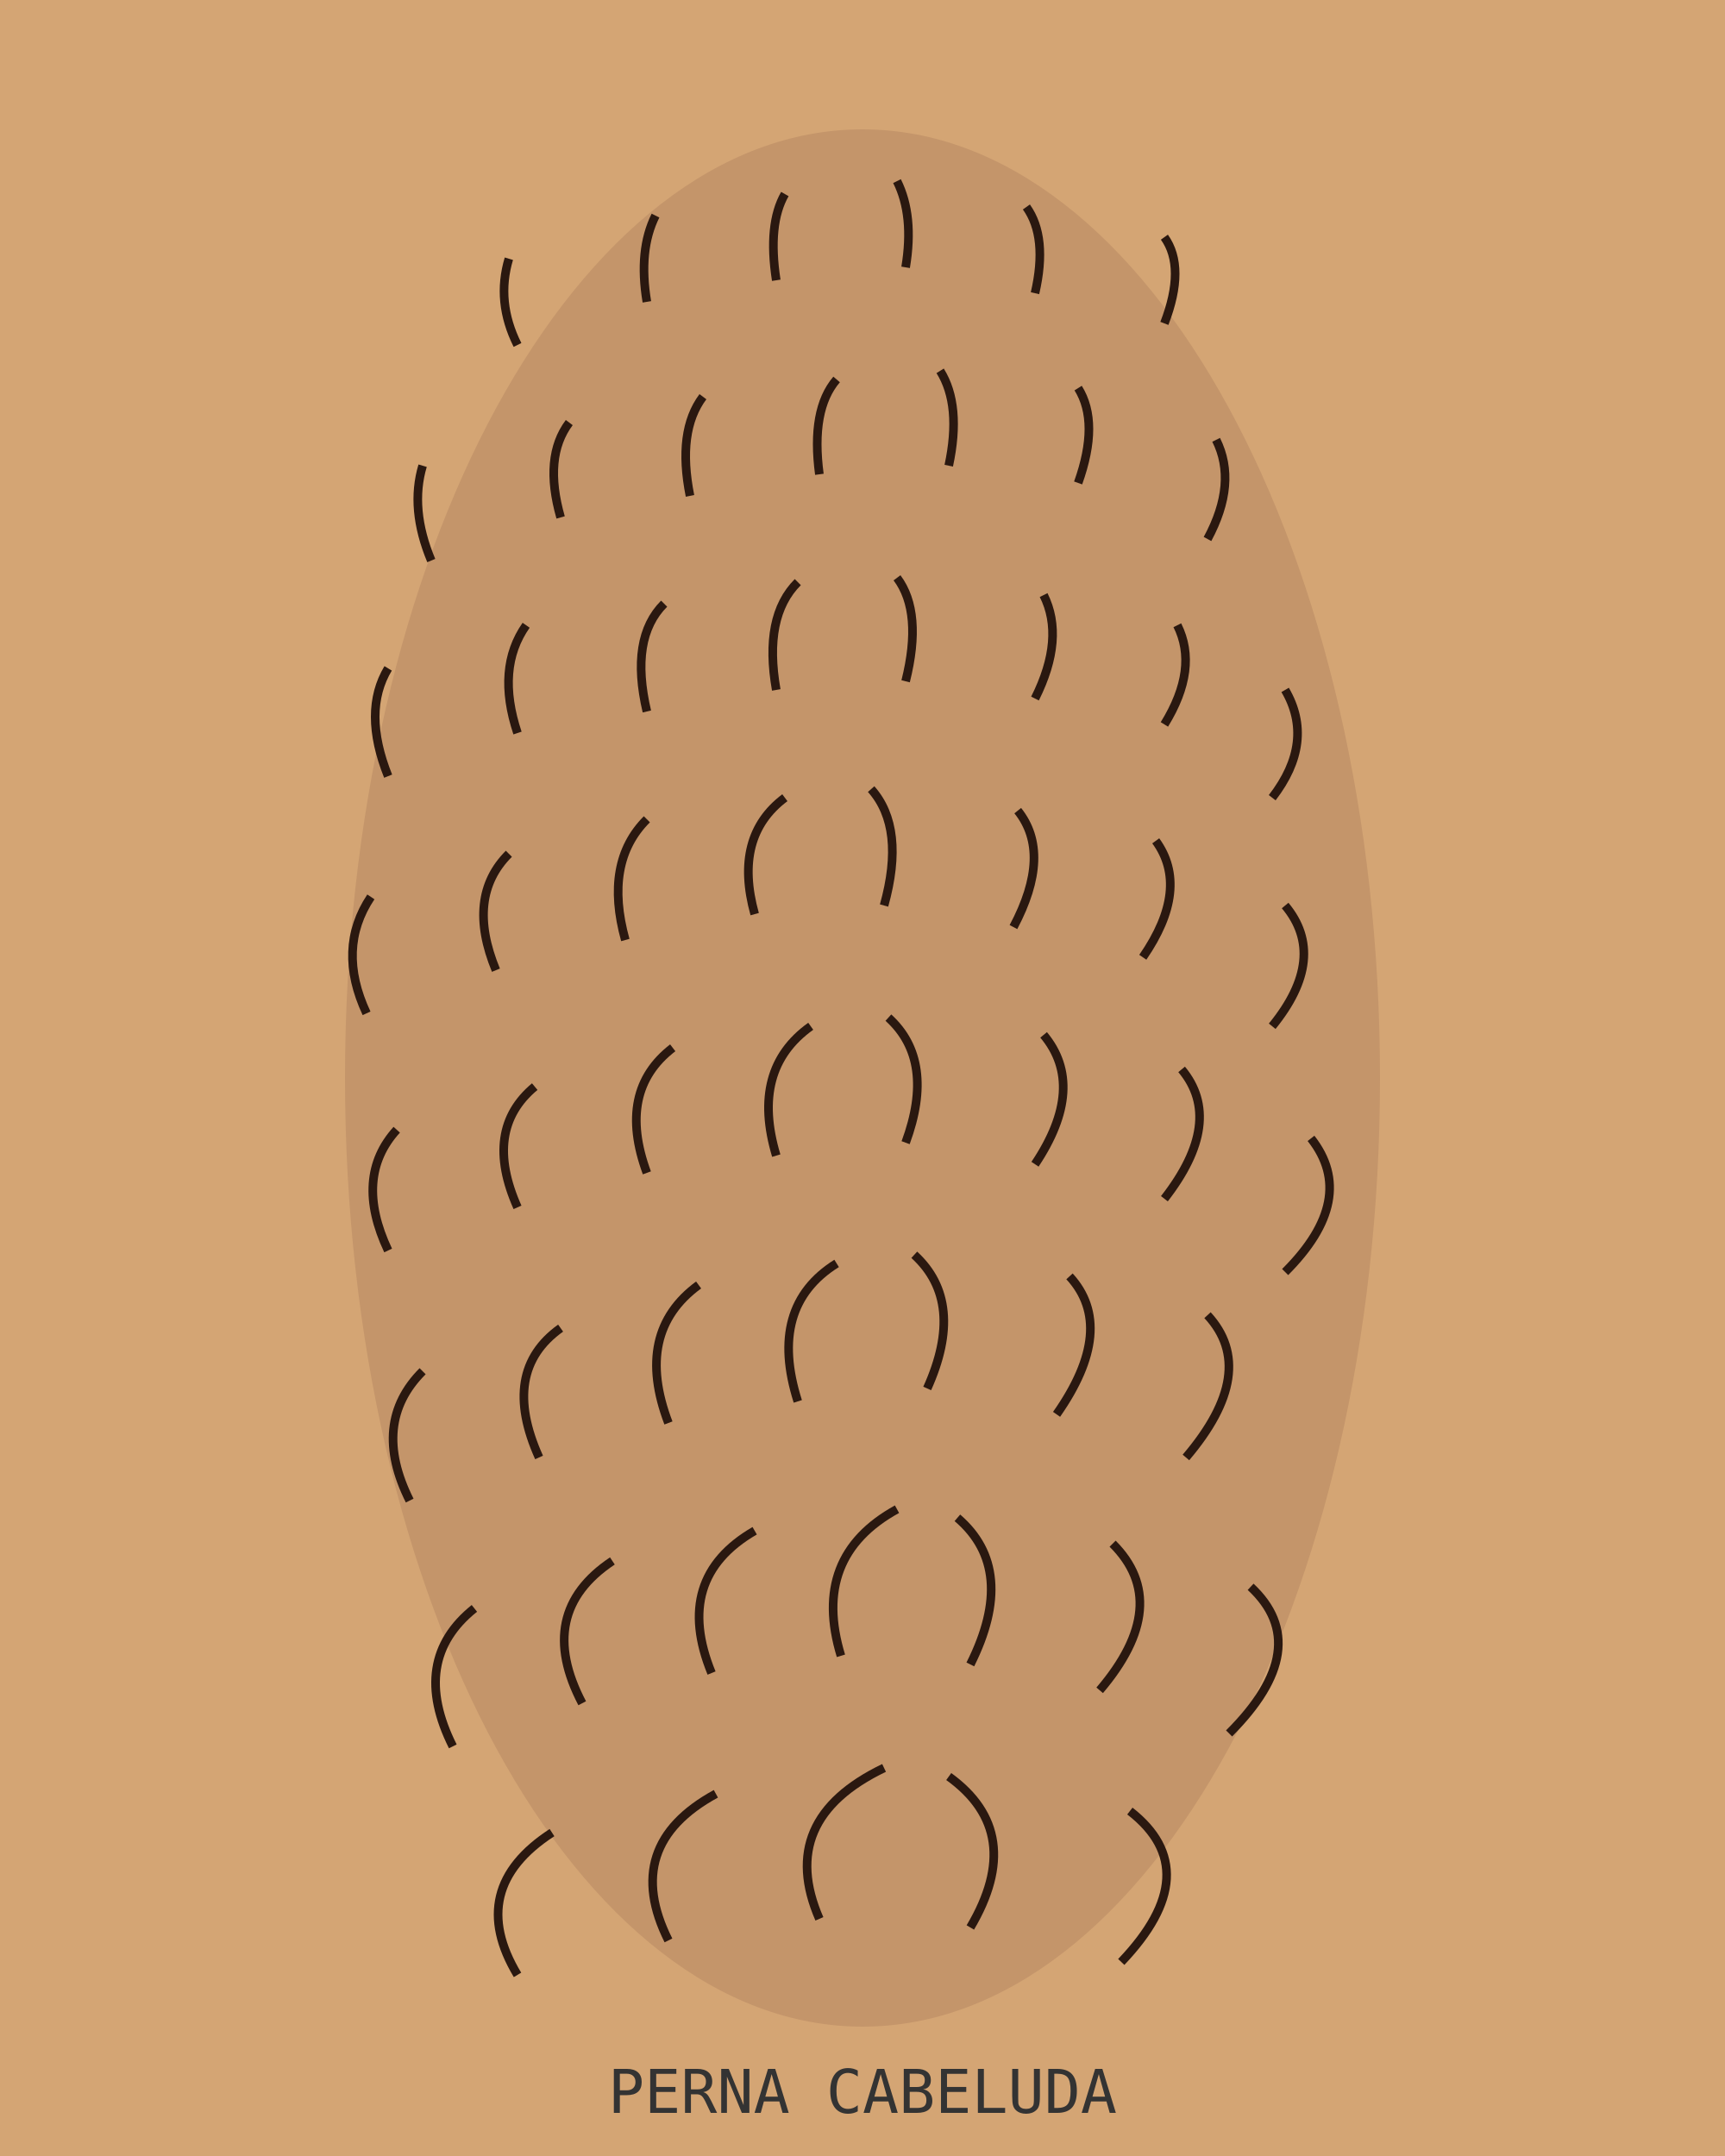
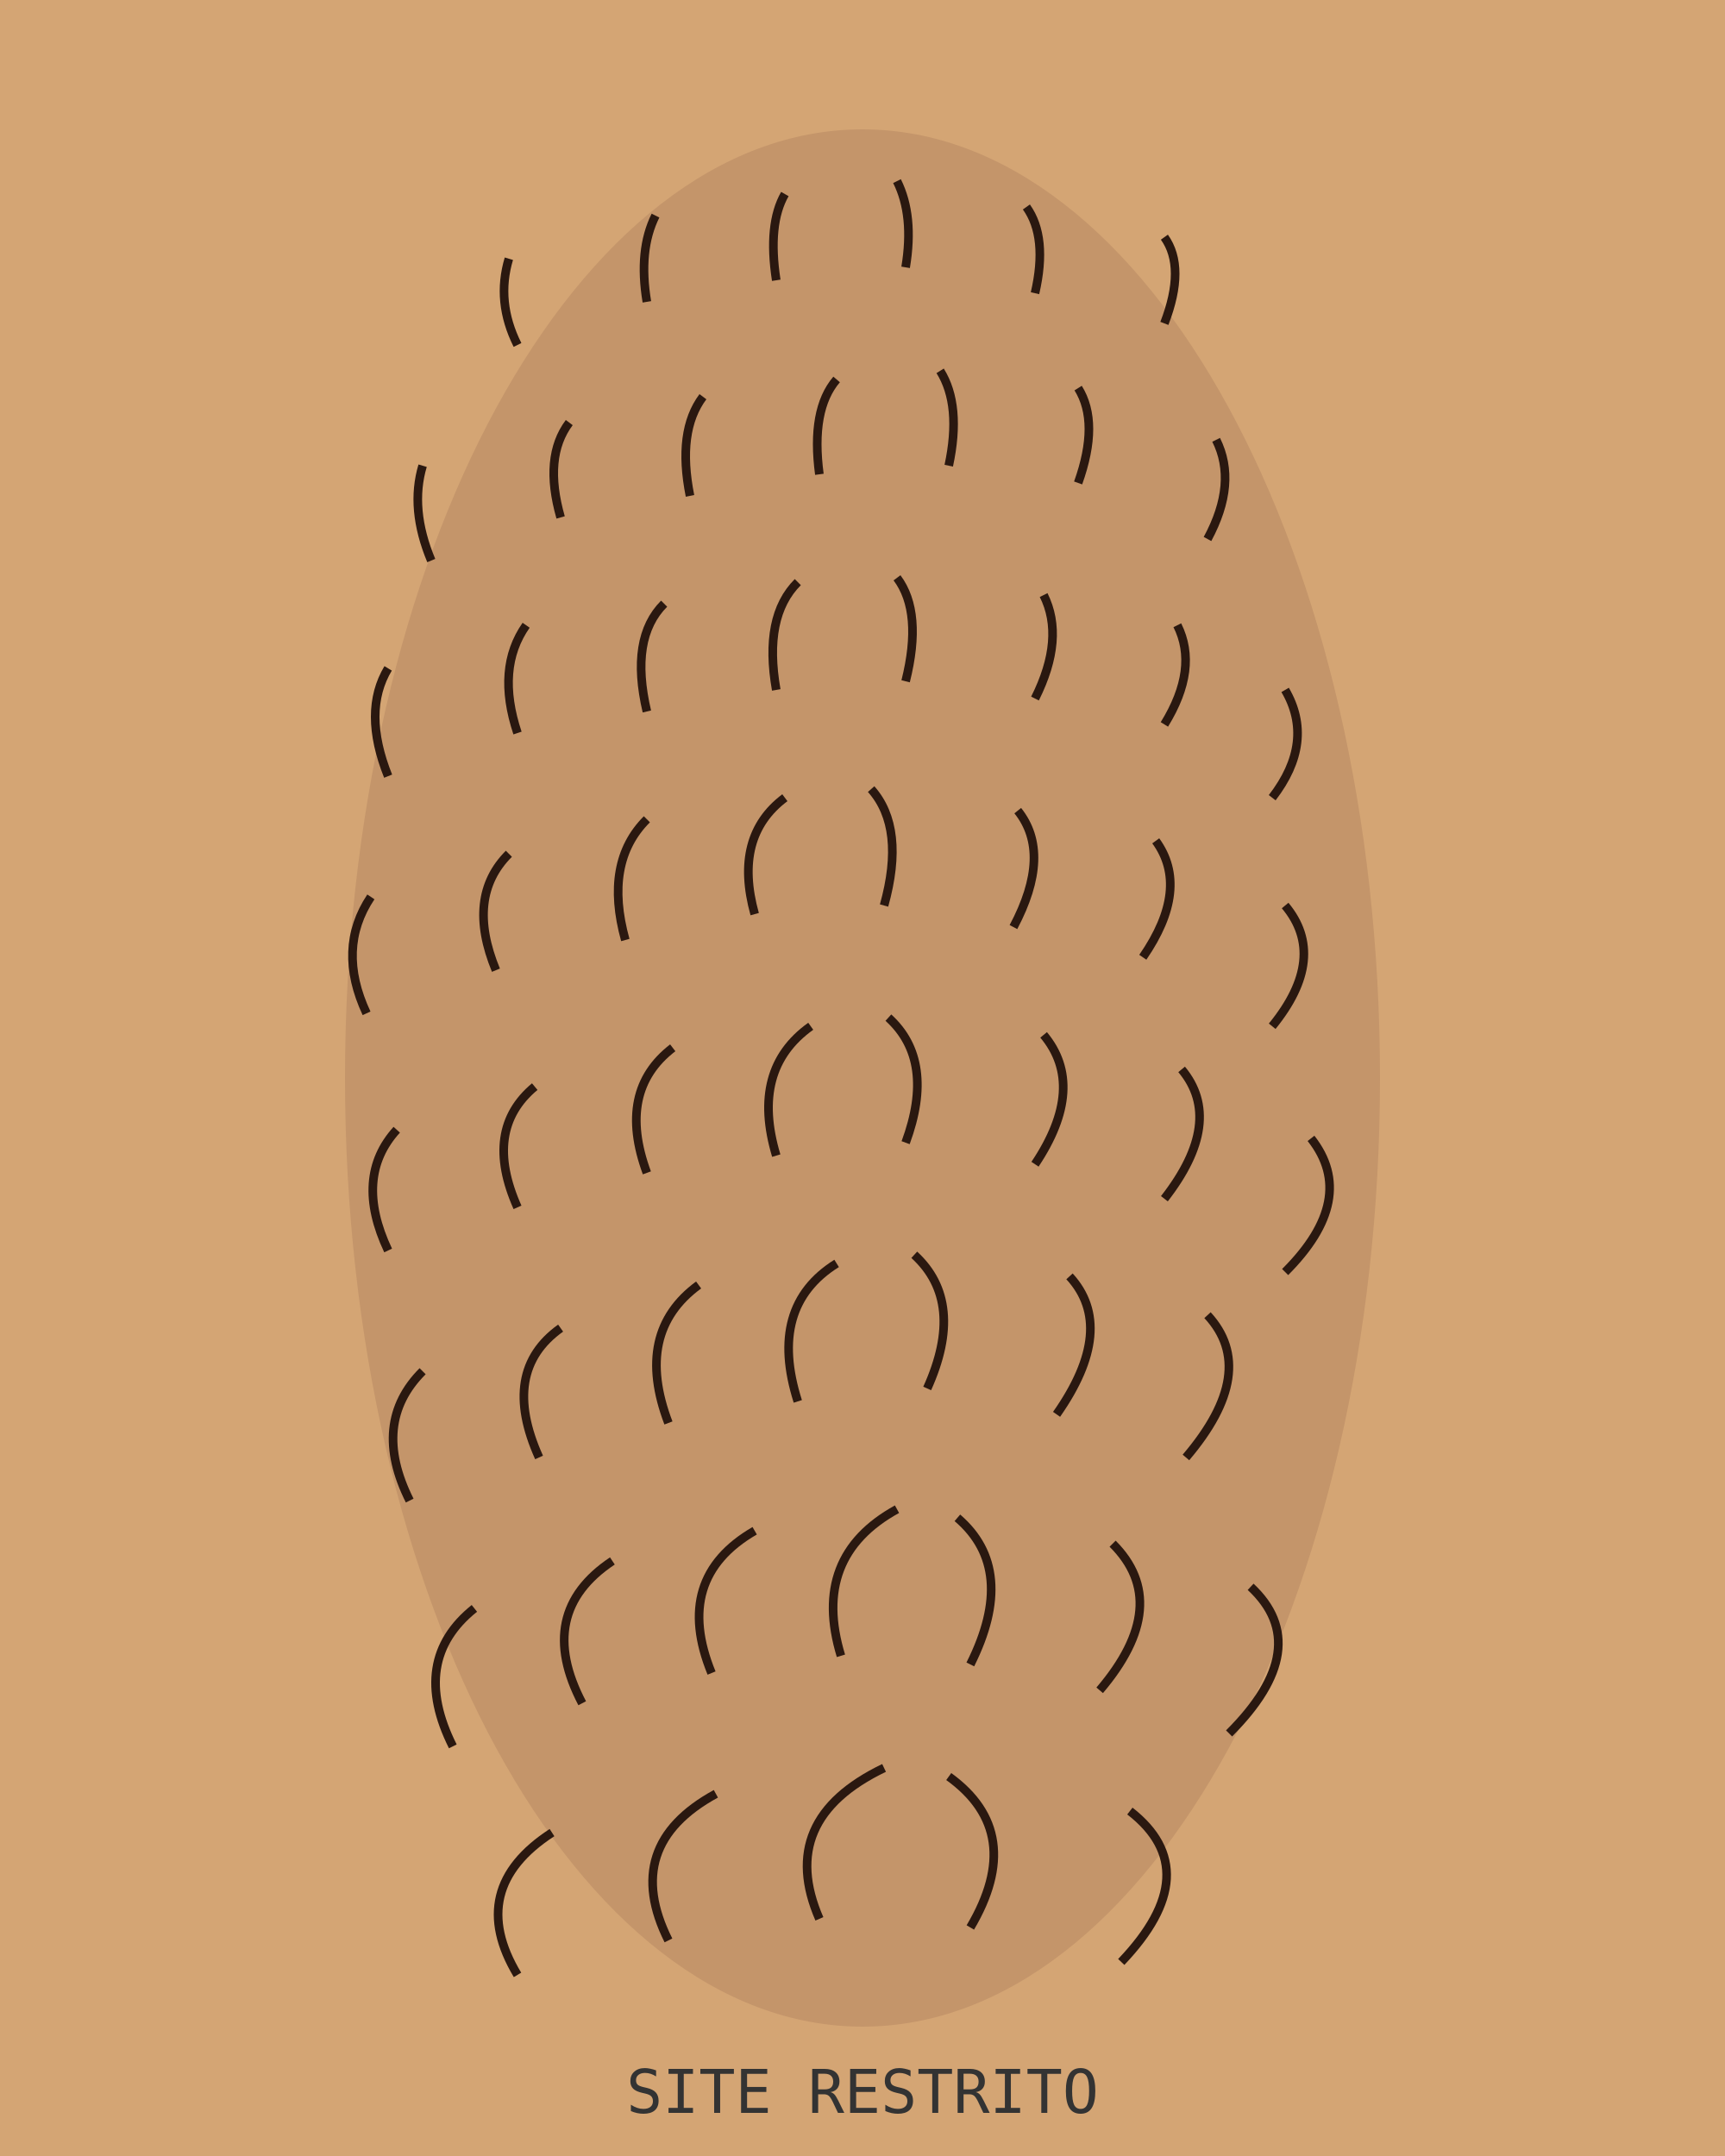
<svg xmlns="http://www.w3.org/2000/svg" width="400" height="500" viewBox="0 0 400 500">
  <rect width="400" height="500" fill="#d4a574" />
  <ellipse cx="200" cy="250" rx="120" ry="220" fill="#c4956a" />
  <g stroke="#2a1810" stroke-width="2" fill="none">
    <path d="M120 80 Q115 70 118 60" />
    <path d="M150 70 Q148 58 152 50" />
    <path d="M180 65 Q178 52 182 45" />
    <path d="M210 62 Q212 50 208 42" />
    <path d="M240 68 Q243 55 238 48" />
    <path d="M270 75 Q275 62 270 55" />
    <path d="M100 130 Q95 118 98 108" />
    <path d="M130 120 Q126 106 132 98" />
    <path d="M160 115 Q157 100 163 92" />
    <path d="M190 110 Q188 95 194 88" />
    <path d="M220 108 Q223 94 218 86" />
    <path d="M250 112 Q255 98 250 90" />
    <path d="M280 125 Q287 112 282 102" />
    <path d="M90 180 Q84 165 90 155" />
    <path d="M120 170 Q115 155 122 145" />
    <path d="M150 165 Q146 148 154 140" />
    <path d="M180 160 Q177 143 185 135" />
    <path d="M210 158 Q214 142 208 134" />
    <path d="M240 162 Q247 148 242 138" />
    <path d="M270 168 Q278 155 273 145" />
    <path d="M295 185 Q305 172 298 160" />
    <path d="M85 235 Q78 220 86 208" />
    <path d="M115 225 Q108 208 118 198" />
    <path d="M145 218 Q140 200 150 190" />
    <path d="M175 212 Q170 194 182 185" />
    <path d="M205 210 Q210 192 202 183" />
    <path d="M235 215 Q244 198 236 188" />
    <path d="M265 222 Q276 206 268 195" />
    <path d="M295 238 Q308 222 298 210" />
    <path d="M90 290 Q82 273 92 262" />
    <path d="M120 280 Q112 262 124 252" />
    <path d="M150 272 Q143 253 156 243" />
    <path d="M180 268 Q174 248 188 238" />
    <path d="M210 265 Q217 246 206 236" />
    <path d="M240 270 Q252 252 242 240" />
    <path d="M270 278 Q284 260 274 248" />
    <path d="M298 295 Q315 278 304 264" />
    <path d="M95 348 Q86 330 98 318" />
    <path d="M125 338 Q116 318 130 308" />
    <path d="M155 330 Q147 309 162 298" />
    <path d="M185 325 Q178 303 194 293" />
    <path d="M215 322 Q224 302 212 291" />
    <path d="M245 328 Q259 308 248 296" />
    <path d="M275 338 Q292 318 280 305" />
    <path d="M105 405 Q95 385 110 373" />
    <path d="M135 395 Q124 374 142 362" />
    <path d="M165 388 Q156 366 175 355" />
    <path d="M195 384 Q188 361 208 350" />
    <path d="M225 386 Q236 364 222 352" />
    <path d="M255 392 Q272 372 258 358" />
    <path d="M285 402 Q305 382 290 368" />
    <path d="M120 458 Q108 438 128 425" />
    <path d="M155 450 Q144 428 166 416" />
    <path d="M190 445 Q180 422 205 410" />
    <path d="M225 447 Q238 425 220 412" />
    <path d="M260 455 Q280 434 262 420" />
  </g>
-   <text x="200" y="490" text-anchor="middle" font-family="monospace" font-size="14" fill="#333">PERNA CABELUDA</text>
+   <text x="200" y="490" text-anchor="middle" font-family="monospace" font-size="14" fill="#333">SITE RESTRITO</text>
</svg>
